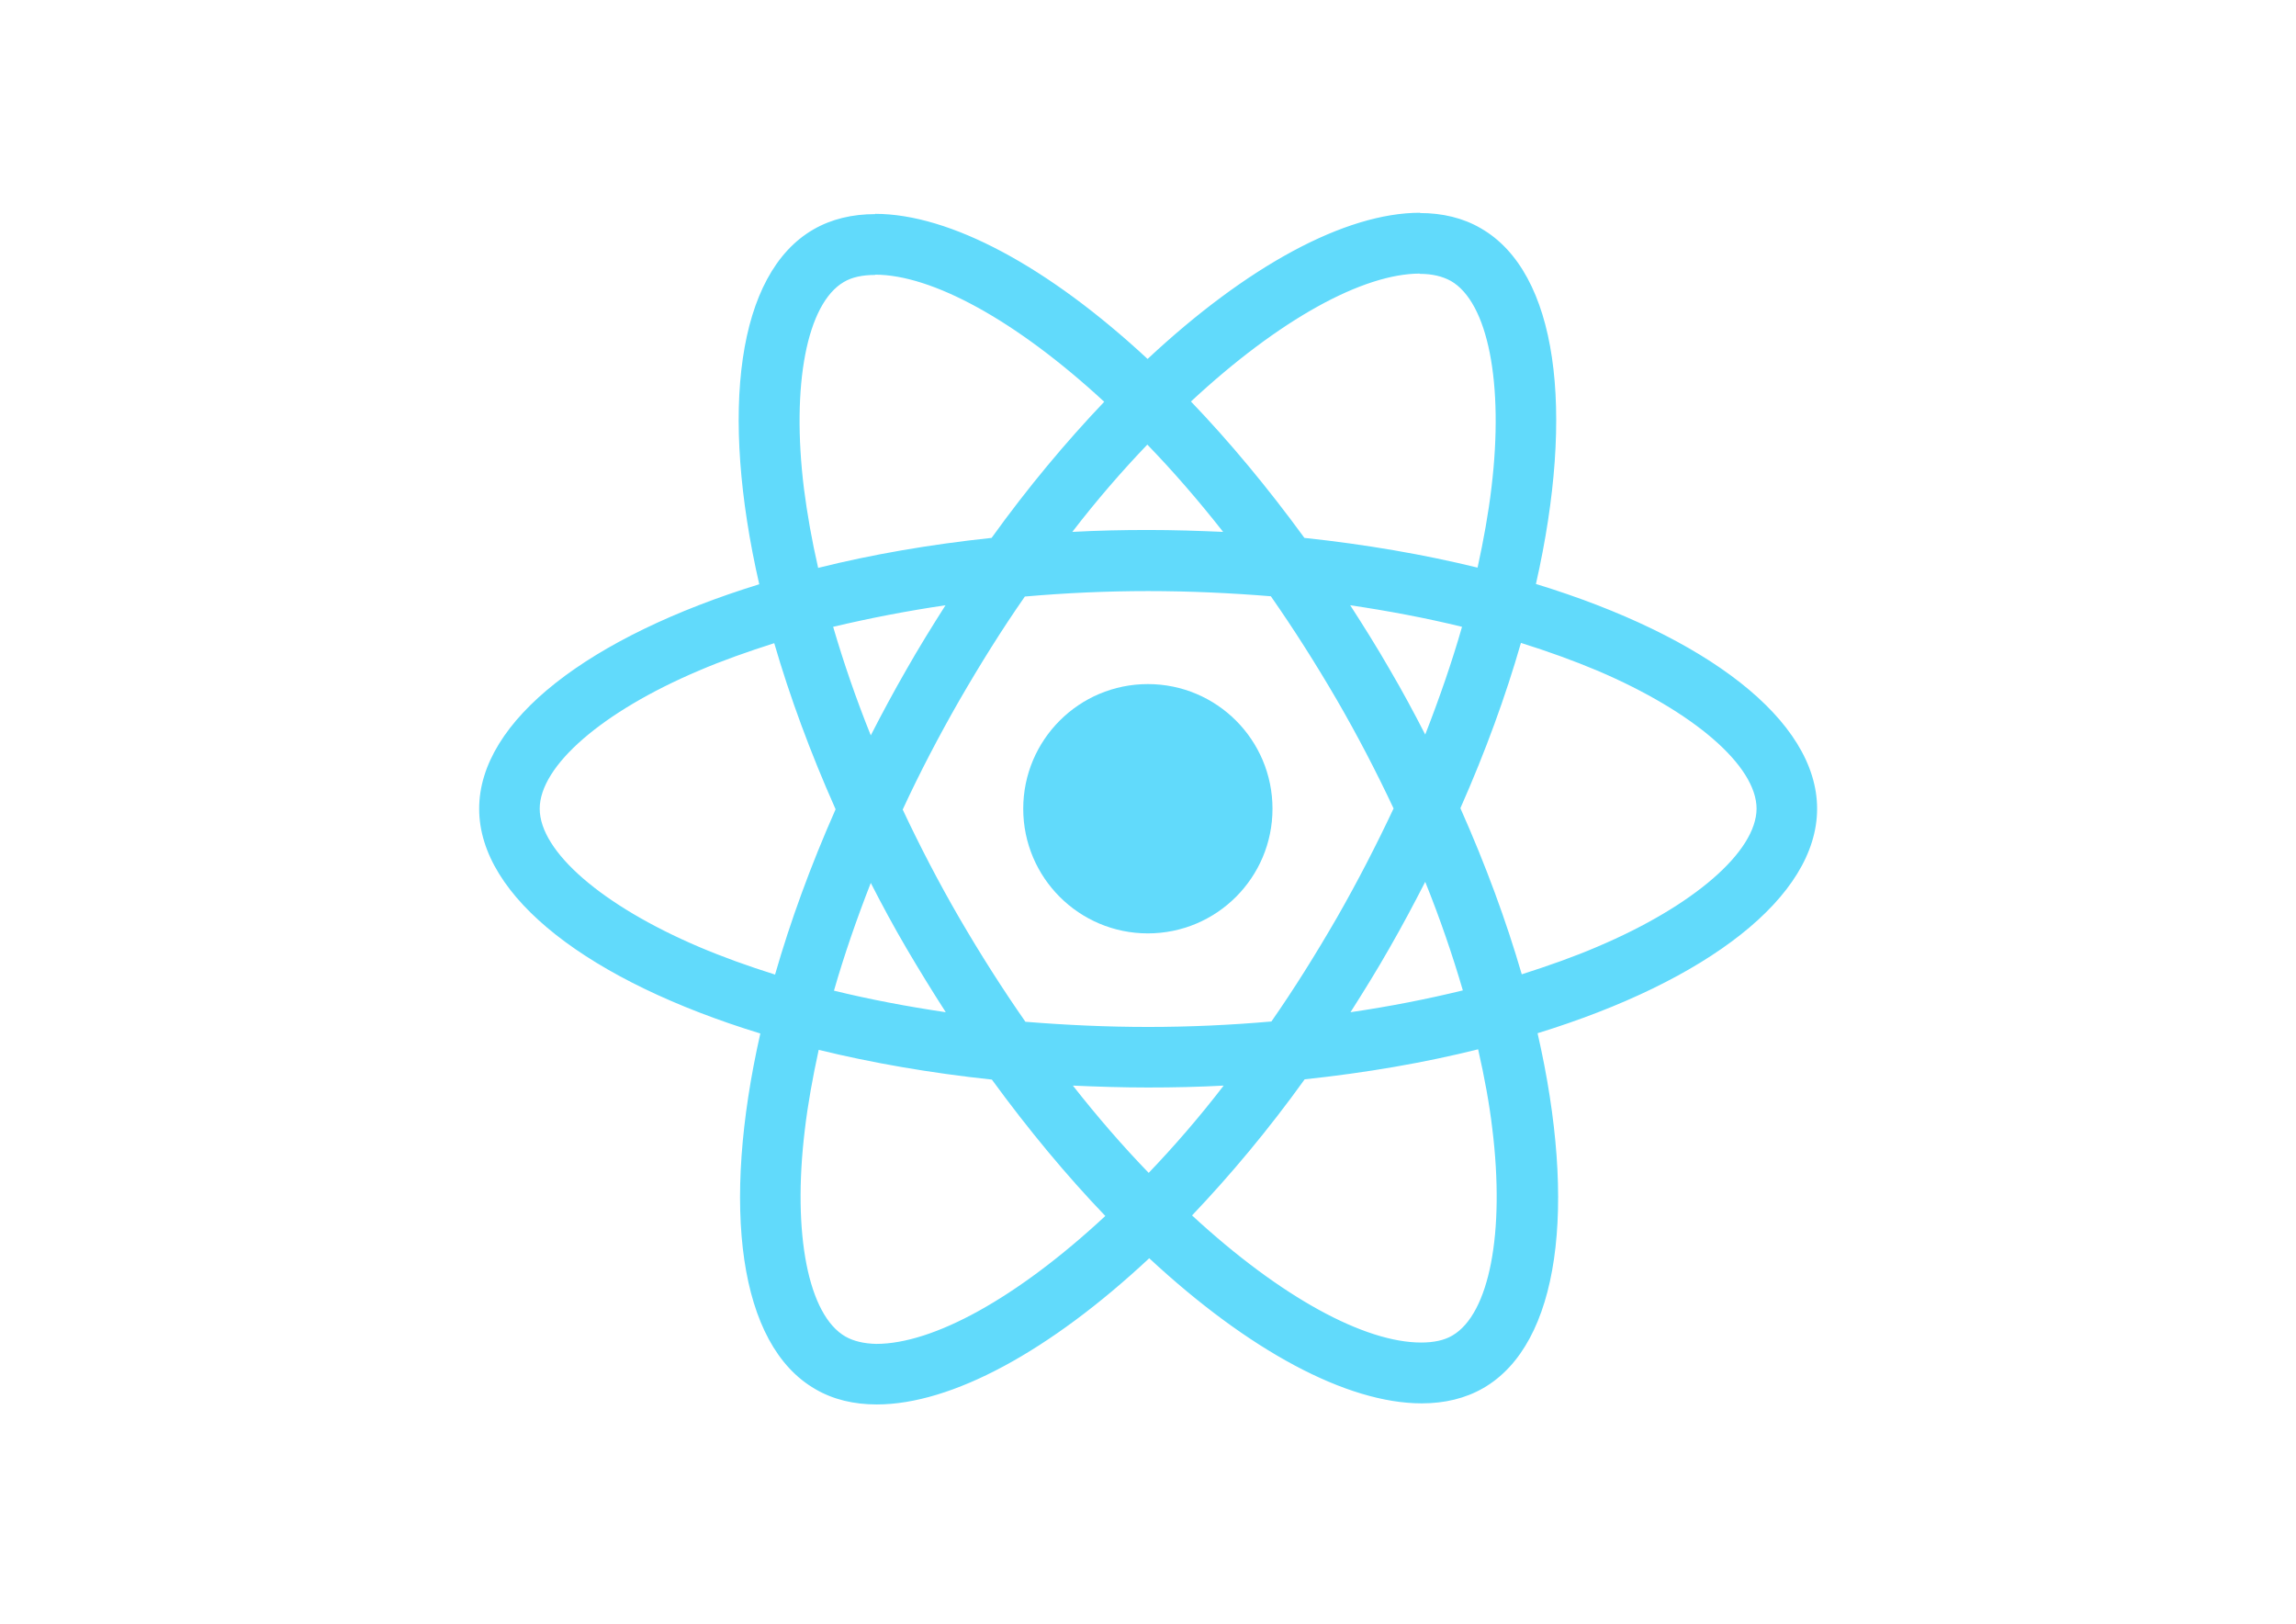
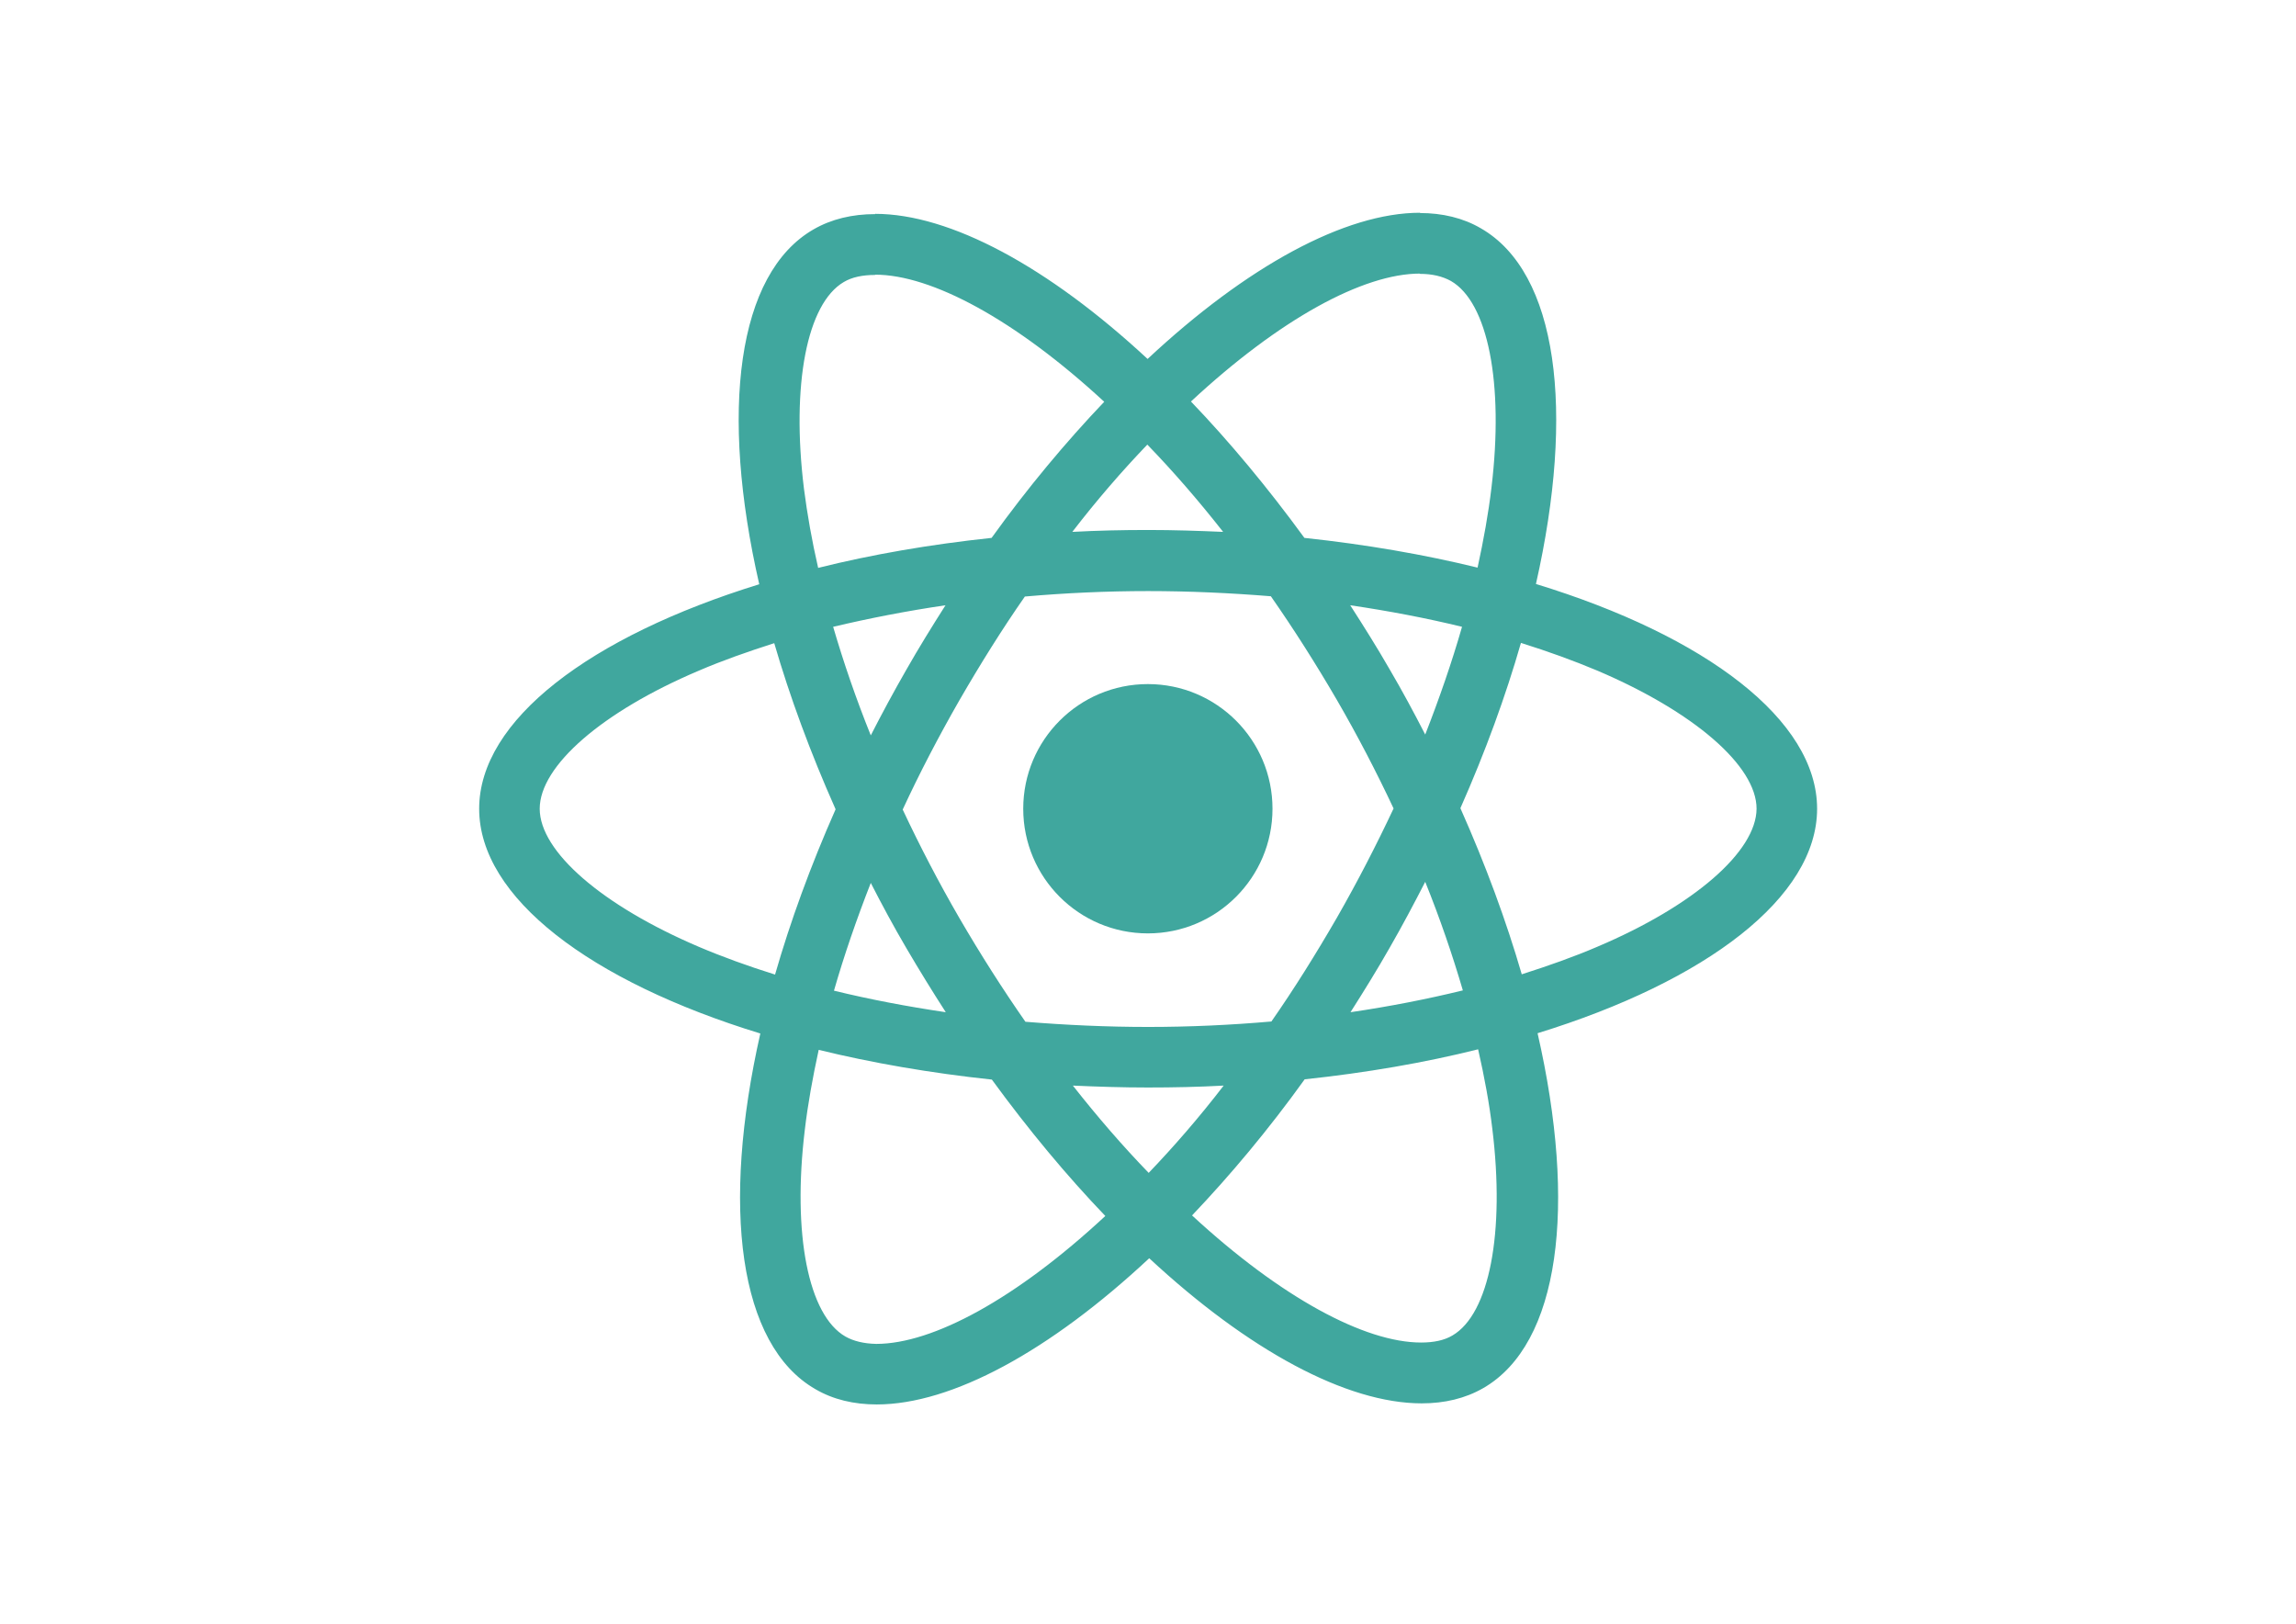
<svg xmlns="http://www.w3.org/2000/svg" viewBox="0 0 841.9 595.3">
-   <g fill="#61DAFB">
+   <g fill="#40a79e">
    <path d="M666.3 296.5c0-32.5-40.7-63.3-103.1-82.4 14.4-63.6 8-114.2-20.2-130.4-6.5-3.8-14.1-5.6-22.4-5.6v22.3c4.6 0 8.3.9 11.4 2.6 13.6 7.8 19.5 37.5 14.9 75.7-1.1 9.4-2.9 19.3-5.1 29.4-19.6-4.8-41-8.5-63.5-10.9-13.5-18.5-27.5-35.3-41.6-50 32.6-30.3 63.2-46.9 84-46.9V78c-27.5 0-63.5 19.6-99.9 53.6-36.4-33.8-72.4-53.2-99.9-53.2v22.3c20.7 0 51.4 16.5 84 46.6-14 14.7-28 31.4-41.3 49.9-22.6 2.4-44 6.1-63.6 11-2.3-10-4-19.7-5.2-29-4.7-38.2 1.1-67.9 14.6-75.8 3-1.8 6.9-2.6 11.5-2.6V78.5c-8.4 0-16 1.8-22.6 5.6-28.1 16.2-34.4 66.7-19.9 130.1-62.2 19.2-102.7 49.9-102.7 82.3 0 32.5 40.7 63.3 103.1 82.4-14.4 63.6-8 114.2 20.2 130.4 6.5 3.8 14.1 5.6 22.5 5.6 27.5 0 63.5-19.6 99.9-53.6 36.4 33.8 72.4 53.2 99.9 53.2 8.4 0 16-1.8 22.6-5.6 28.1-16.2 34.4-66.7 19.9-130.1 62-19.1 102.5-49.9 102.5-82.3zm-130.2-66.7c-3.7 12.9-8.3 26.2-13.5 39.5-4.1-8-8.4-16-13.1-24-4.6-8-9.5-15.8-14.4-23.4 14.2 2.1 27.9 4.7 41 7.9zm-45.8 106.5c-7.8 13.5-15.8 26.3-24.1 38.2-14.9 1.3-30 2-45.2 2-15.1 0-30.2-.7-45-1.9-8.3-11.9-16.4-24.6-24.2-38-7.6-13.1-14.5-26.4-20.8-39.8 6.2-13.4 13.2-26.8 20.7-39.9 7.8-13.5 15.8-26.3 24.1-38.2 14.9-1.3 30-2 45.2-2 15.1 0 30.2.7 45 1.9 8.3 11.9 16.4 24.6 24.2 38 7.6 13.1 14.5 26.4 20.8 39.8-6.3 13.4-13.2 26.8-20.7 39.9zm32.3-13c5.4 13.4 10 26.8 13.8 39.8-13.1 3.2-26.9 5.9-41.2 8 4.9-7.7 9.8-15.6 14.4-23.7 4.6-8 8.9-16.1 13-24.1zM421.2 430c-9.3-9.6-18.6-20.3-27.8-32 9 .4 18.2.7 27.5.7 9.4 0 18.7-.2 27.8-.7-9 11.7-18.3 22.4-27.5 32zm-74.4-58.9c-14.2-2.1-27.9-4.7-41-7.9 3.7-12.9 8.3-26.2 13.5-39.5 4.1 8 8.4 16 13.1 24 4.7 8 9.5 15.8 14.4 23.4zM420.7 163c9.3 9.6 18.6 20.3 27.8 32-9-.4-18.2-.7-27.5-.7-9.4 0-18.7.2-27.8.7 9-11.7 18.3-22.4 27.5-32zm-74 58.9c-4.9 7.7-9.8 15.6-14.4 23.7-4.6 8-8.9 16-13 24-5.4-13.4-10-26.8-13.8-39.8 13.1-3.1 26.9-5.8 41.2-7.9zm-90.5 125.2c-35.4-15.1-58.3-34.9-58.3-50.6 0-15.7 22.9-35.6 58.3-50.6 8.6-3.7 18-7 27.7-10.1 5.7 19.6 13.2 40 22.5 60.9-9.2 20.8-16.6 41.1-22.2 60.6-9.9-3.1-19.3-6.5-28-10.2zM310 490c-13.6-7.8-19.5-37.5-14.9-75.7 1.1-9.4 2.9-19.3 5.1-29.4 19.6 4.8 41 8.5 63.5 10.9 13.5 18.5 27.5 35.3 41.6 50-32.6 30.3-63.2 46.9-84 46.9-4.5-.1-8.3-1-11.3-2.7zm237.2-76.2c4.7 38.2-1.1 67.9-14.6 75.8-3 1.8-6.9 2.6-11.5 2.6-20.7 0-51.4-16.5-84-46.6 14-14.7 28-31.4 41.3-49.9 22.6-2.4 44-6.1 63.6-11 2.3 10.1 4.1 19.8 5.2 29.1zm38.5-66.7c-8.6 3.7-18 7-27.7 10.1-5.7-19.6-13.2-40-22.5-60.9 9.2-20.8 16.6-41.1 22.2-60.6 9.9 3.1 19.3 6.5 28.1 10.2 35.4 15.1 58.3 34.9 58.3 50.6-.1 15.7-23 35.6-58.4 50.6zM320.8 78.4z" />
    <circle cx="420.9" cy="296.5" r="45.7" />
    <path d="M520.5 78.1z" />
  </g>
</svg>
